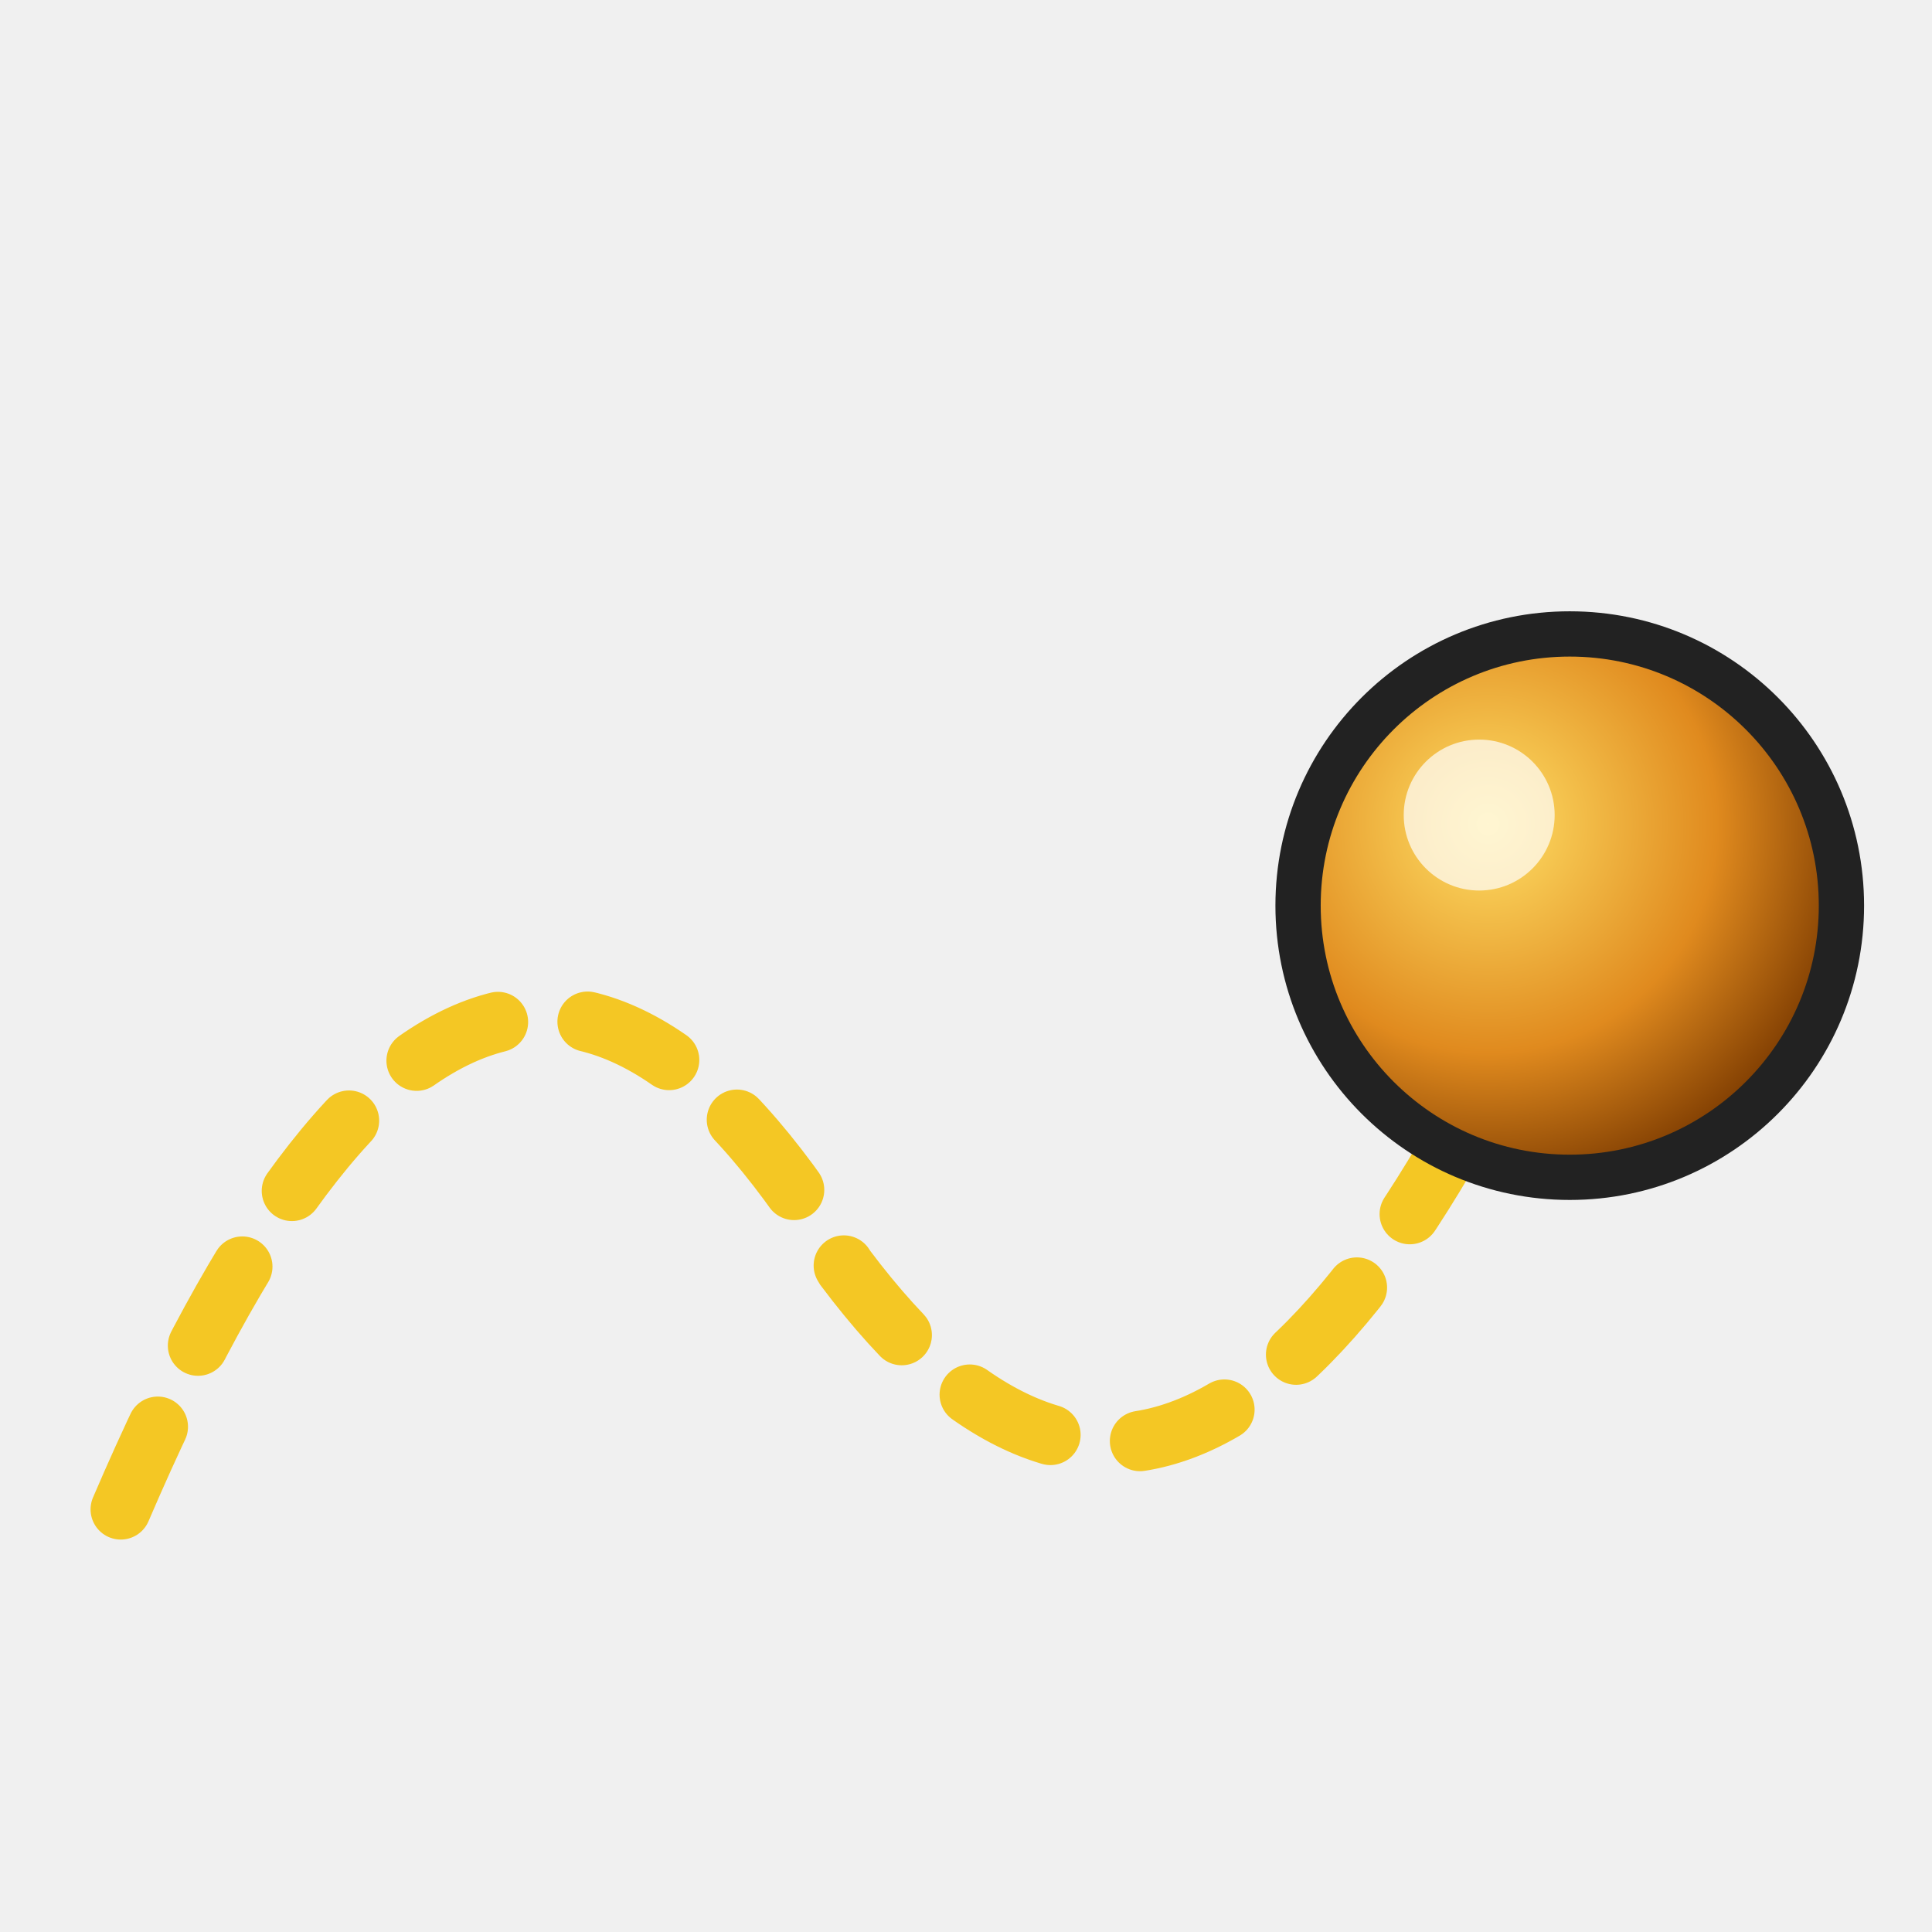
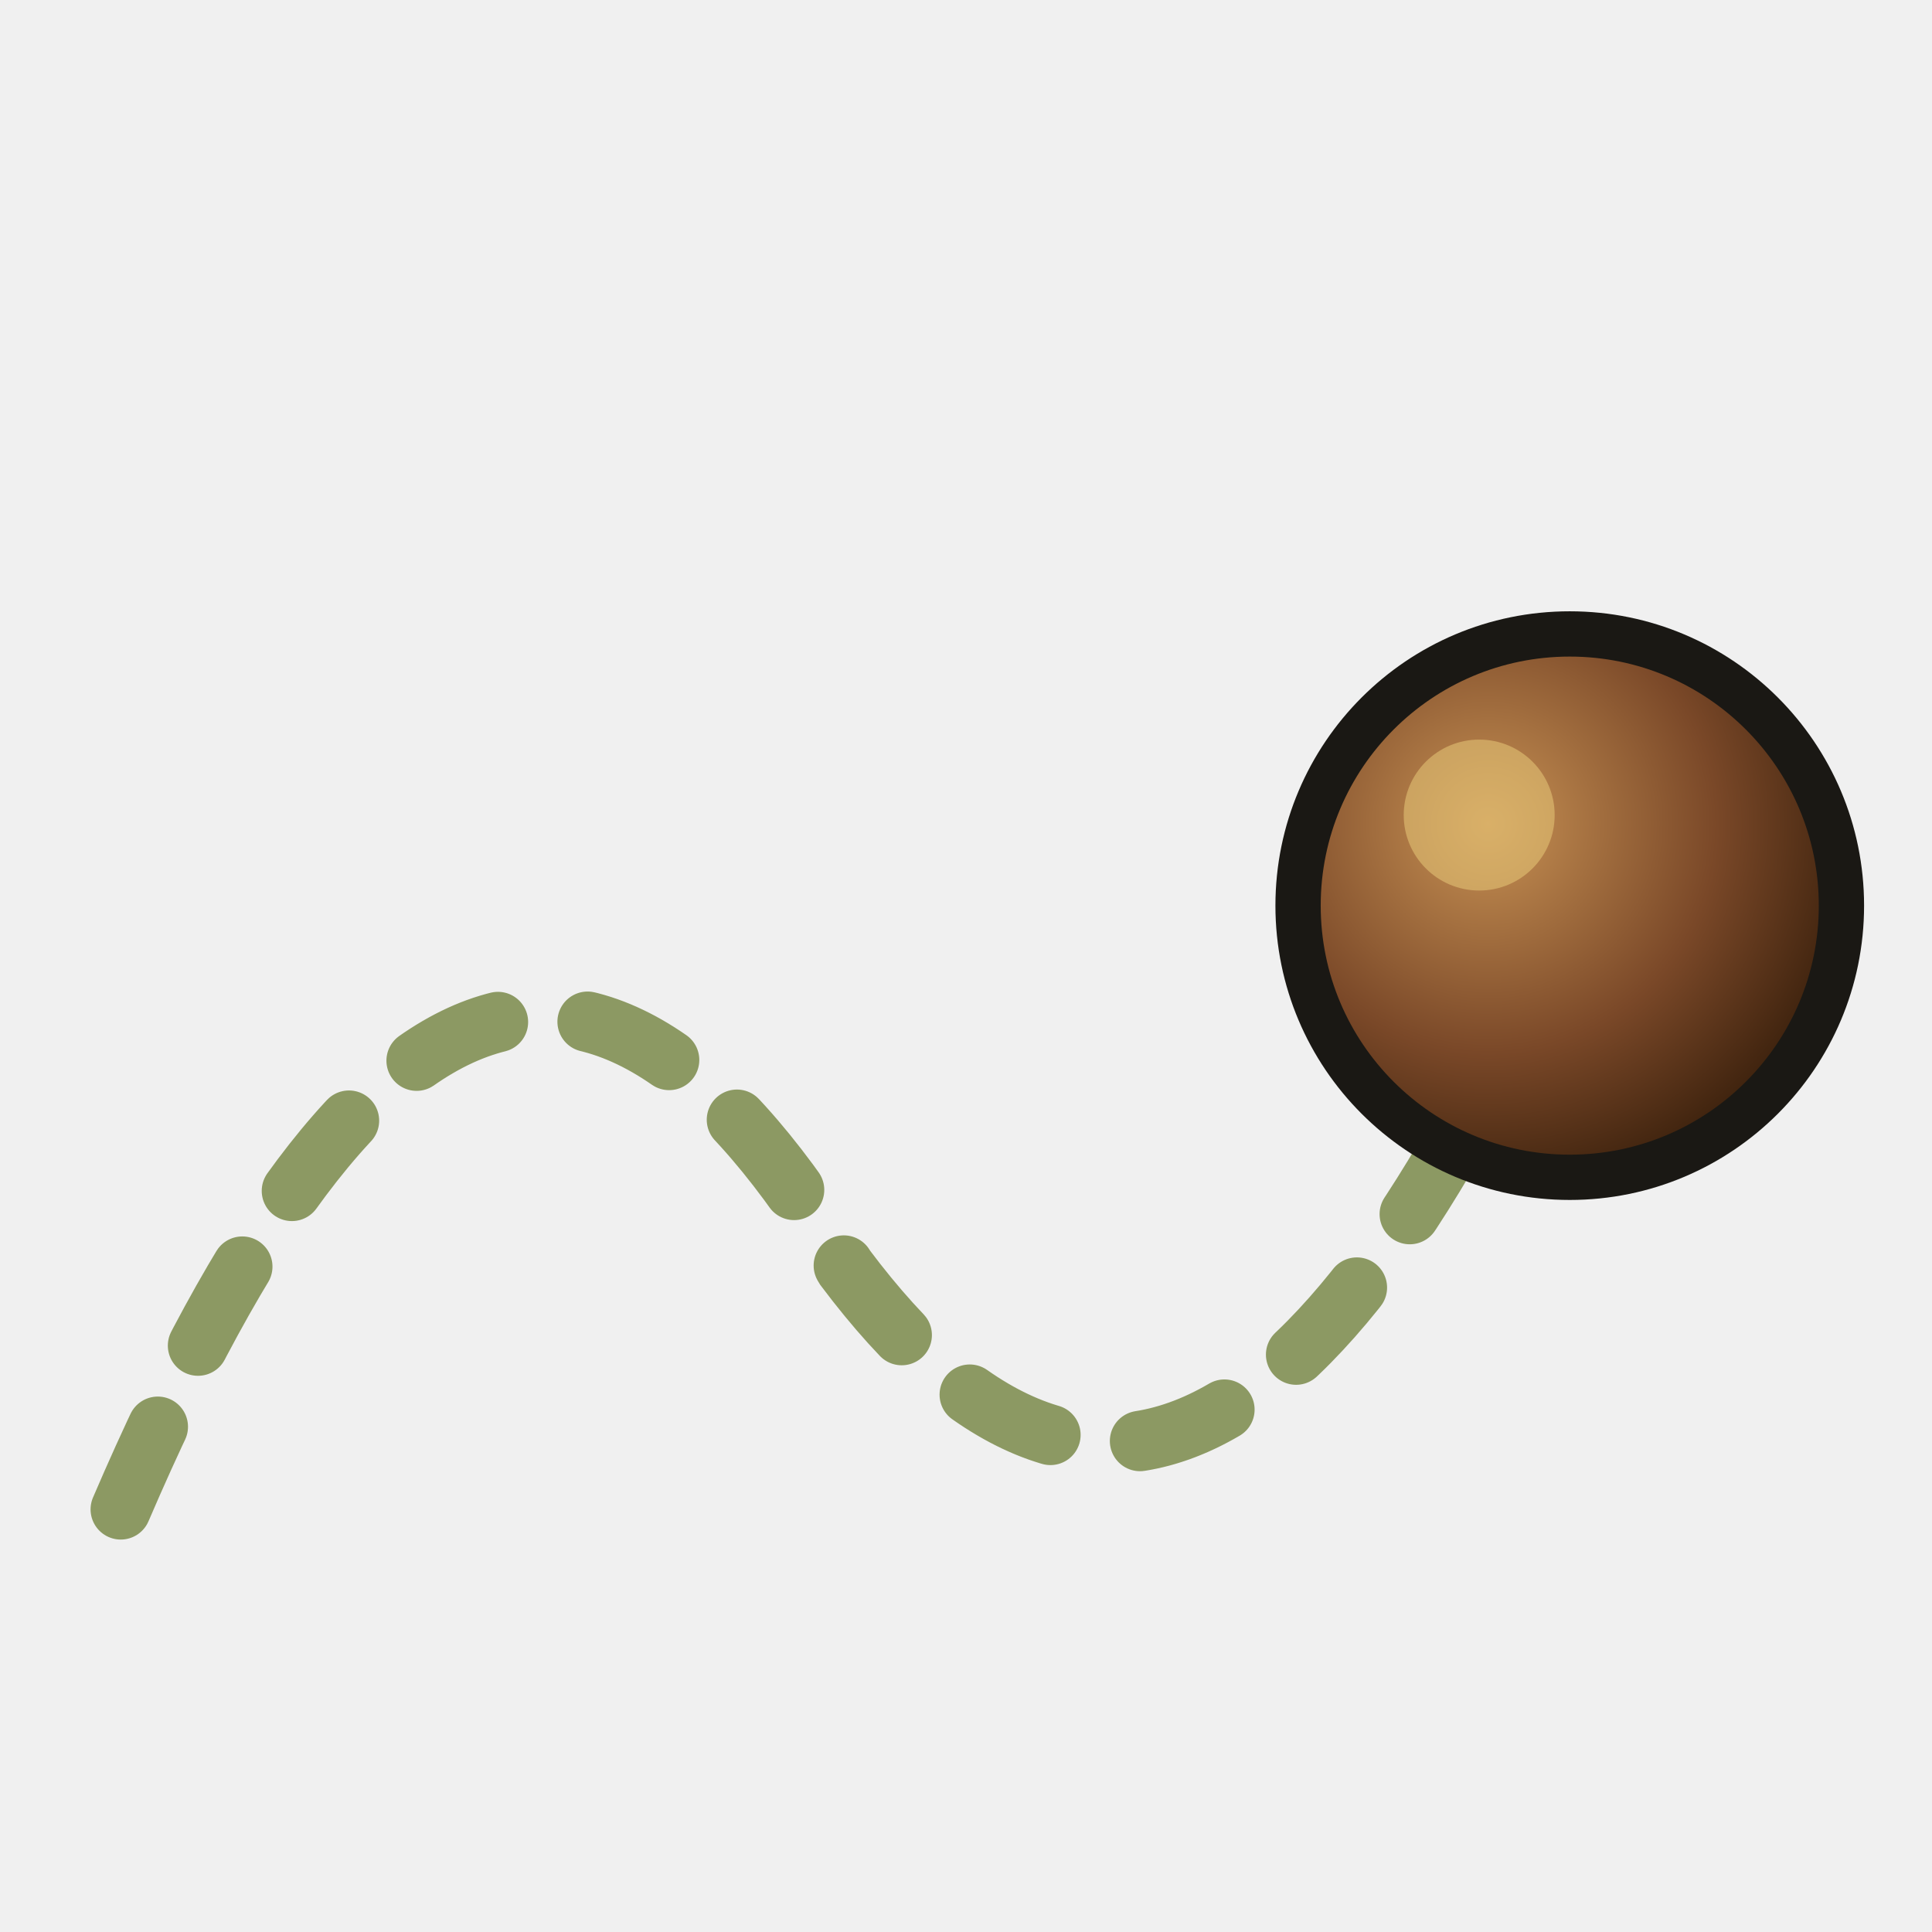
<svg xmlns="http://www.w3.org/2000/svg" viewBox="0 0 64 64">
  <defs>
-     <radialGradient id="ball" cx="0.35" cy="0.35" r="0.7">
-       <stop offset="0" stop-color="#ffe066" />
-       <stop offset="0.6" stop-color="#e08a1e" />
-       <stop offset="1" stop-color="#7a3900" />
+     <radialGradient id="bnBall" cx="0.35" cy="0.35" r="0.7">
+       <stop offset="0" stop-color="#c89254" />
+       <stop offset="0.6" stop-color="#7a4828" />
+       <stop offset="1" stop-color="#3a200c" />
    </radialGradient>
  </defs>
-   <path d="M4 50 Q16 22 28 42 Q40 58 52 30" fill="none" stroke="#f5c000" stroke-width="2" stroke-linecap="round" stroke-dasharray="3 3" opacity="0.85" />
-   <circle cx="52" cy="30" r="9" fill="url(#ball)" stroke="#222" stroke-width="1.5" />
-   <circle cx="49" cy="27" r="2.5" fill="#fff" opacity="0.7" />
+   <path d="M4 50 Q16 22 28 42 Q40 58 52 30" fill="none" stroke="#7a8a4a" stroke-width="2" stroke-linecap="round" stroke-dasharray="3 3" opacity="0.85" />
+   <circle cx="52" cy="30" r="9" fill="url(#bnBall)" stroke="#1a1814" stroke-width="1.5" />
+   <circle cx="49" cy="27" r="2.5" fill="#e8c878" opacity="0.55" />
</svg>
